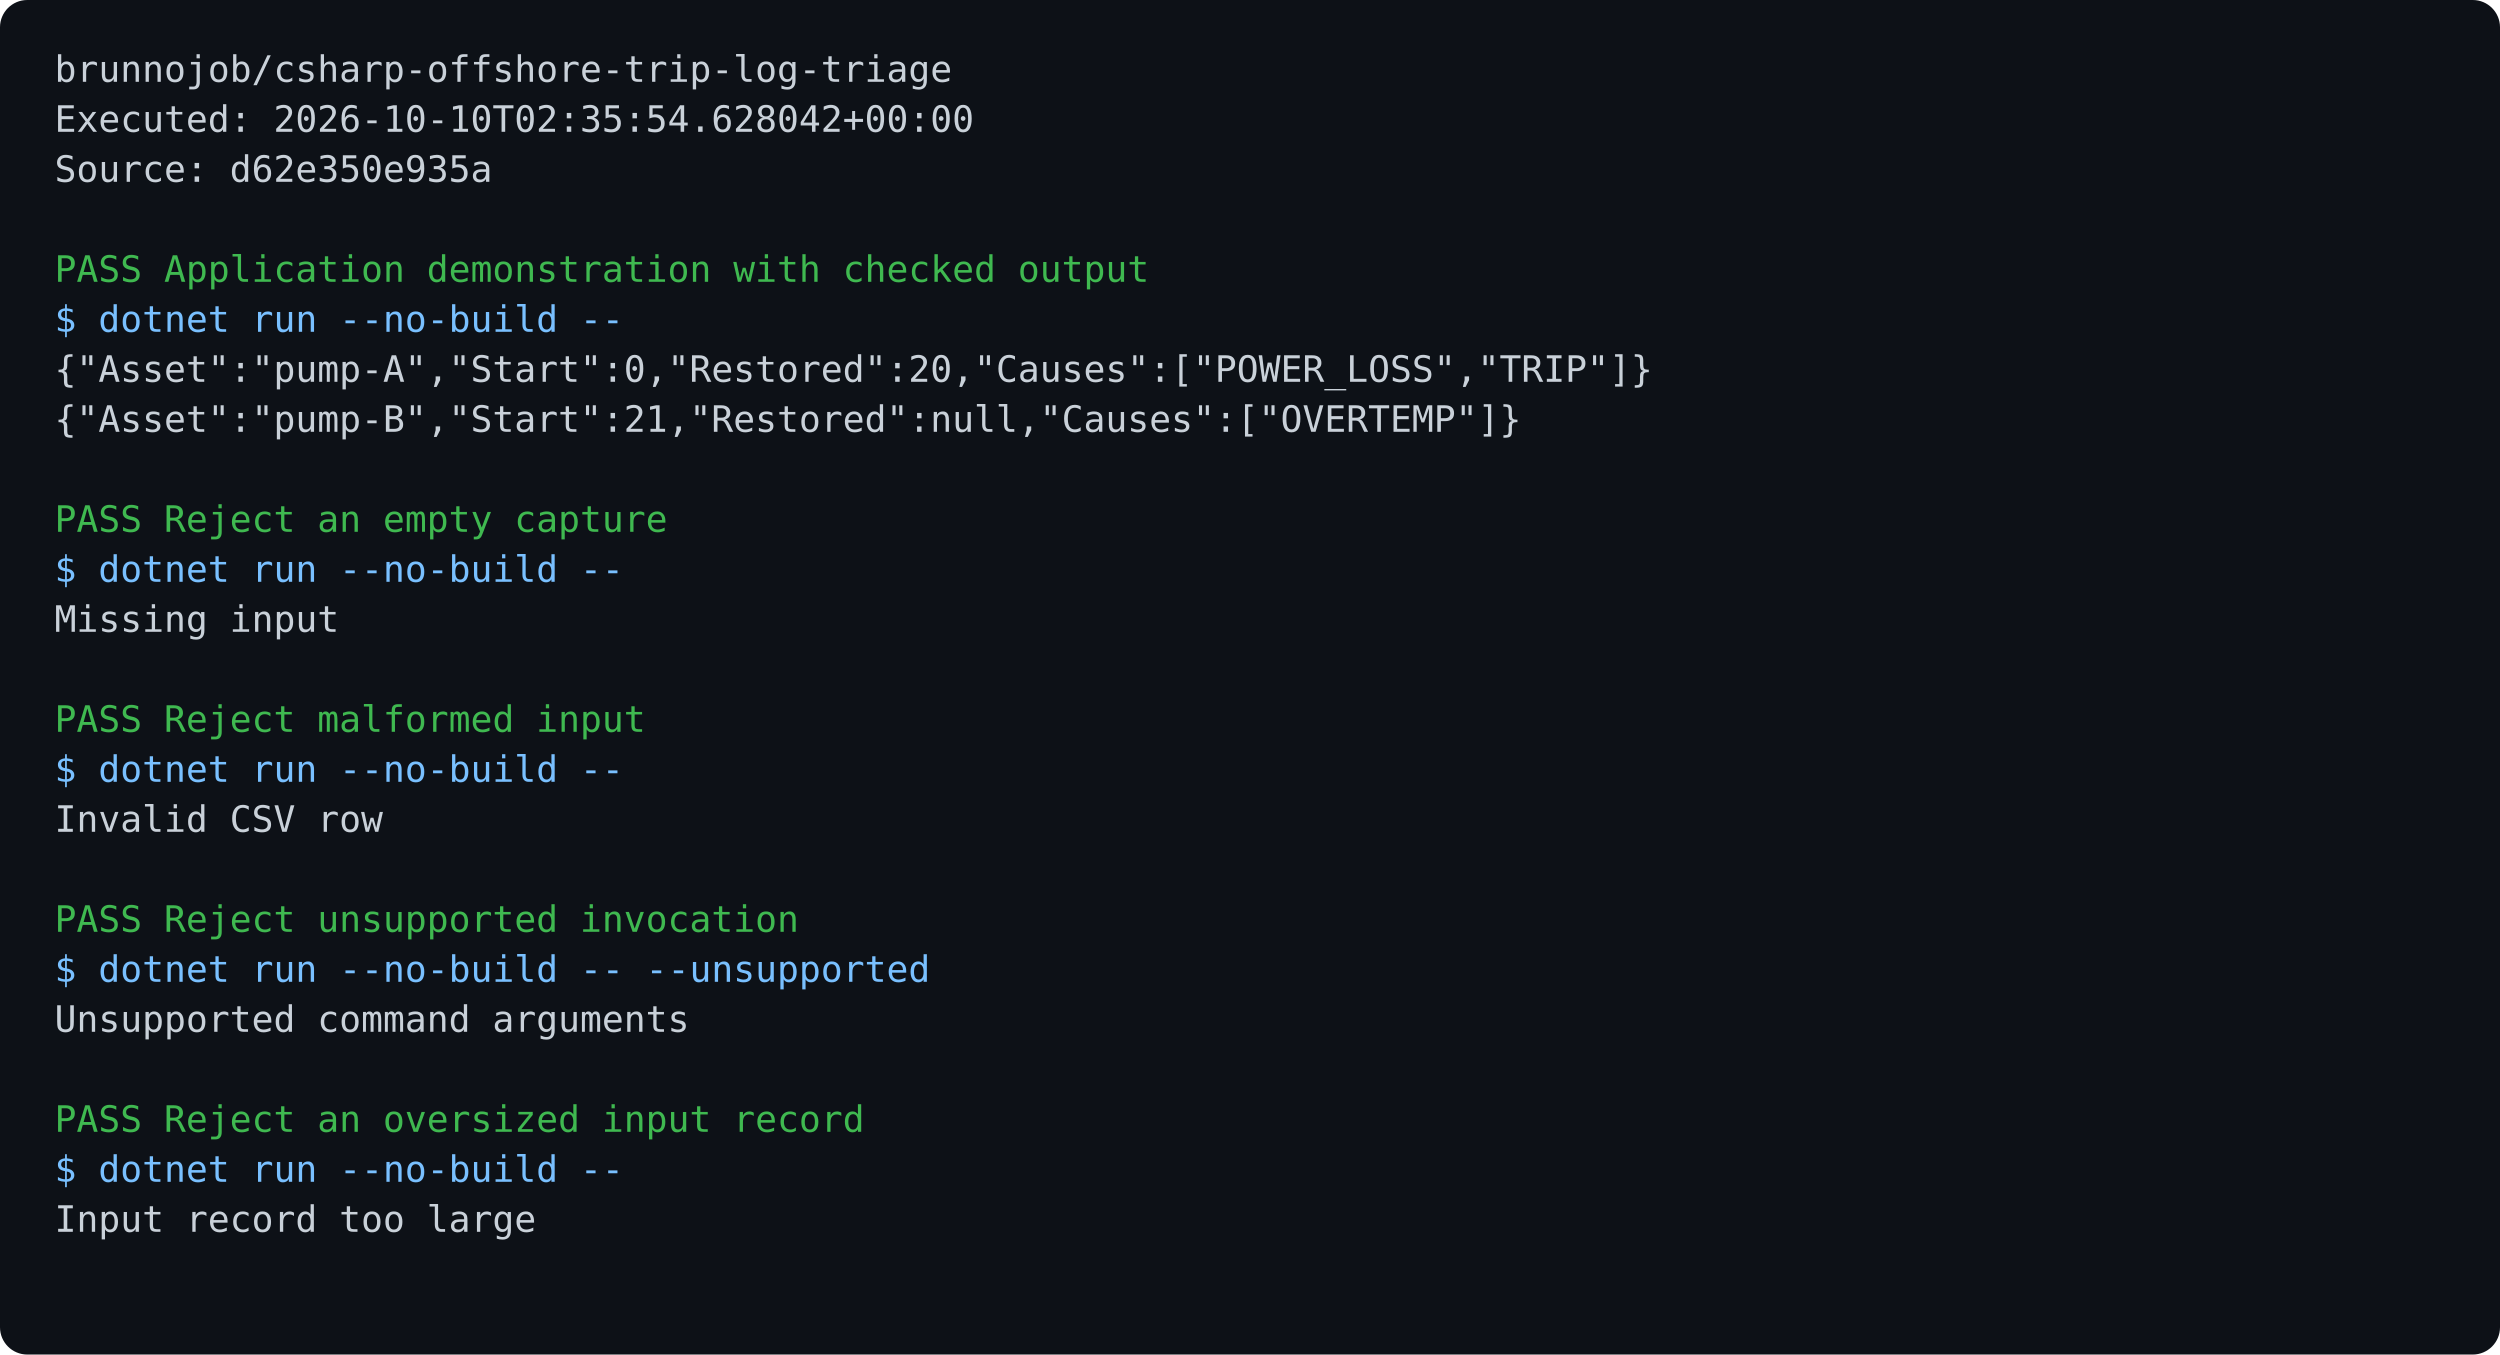
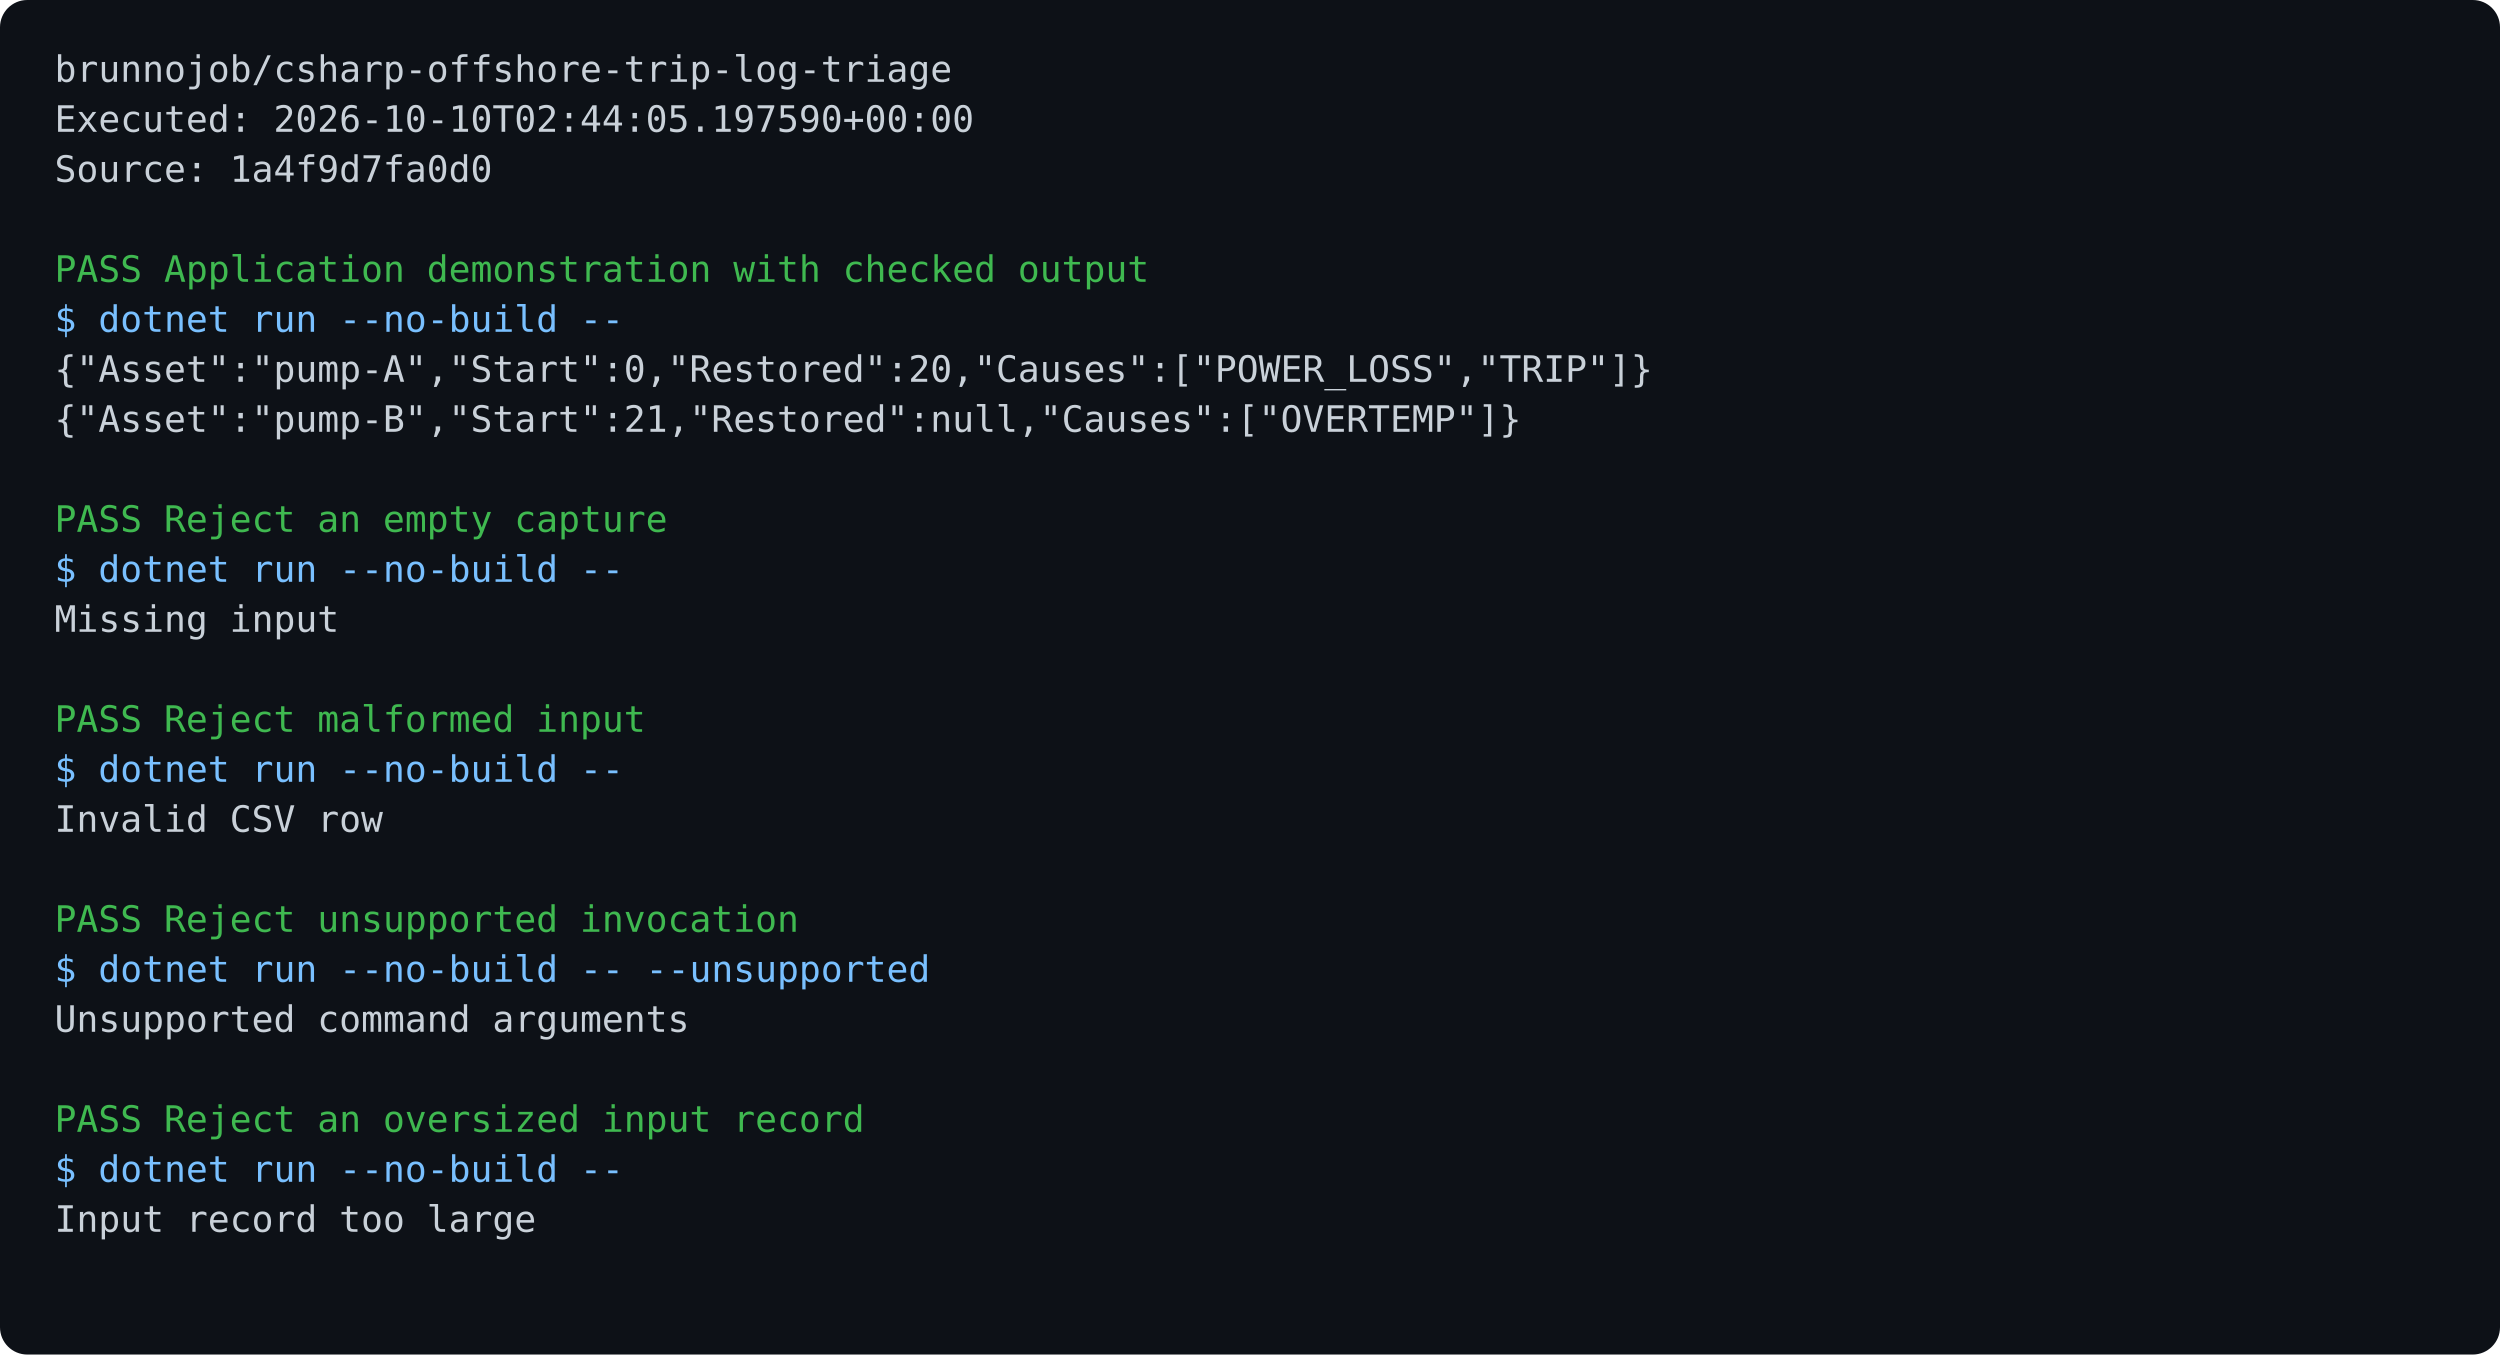
<svg xmlns="http://www.w3.org/2000/svg" width="1100" height="596" viewBox="0 0 1100 596">
  <rect width="1100" height="596" rx="12" fill="#0d1117" />
  <g font-family="monospace" font-size="16">
    <text x="24" y="36" fill="#c9d1d9">brunnojob/csharp-offshore-trip-log-triage</text>
-     <text x="24" y="58" fill="#c9d1d9">Executed: 2026-10-10T02:35:54.628042+00:00</text>
-     <text x="24" y="80" fill="#c9d1d9">Source: d62e350e935a</text>
+     <text x="24" y="58" fill="#c9d1d9">Executed: 2026-10-10T02:44:05.197590+00:00</text>
+     <text x="24" y="80" fill="#c9d1d9">Source: 1a4f9d7fa0d0</text>
    <text x="24" y="102" fill="#c9d1d9" />
    <text x="24" y="124" fill="#3fb950">PASS Application demonstration with checked output</text>
    <text x="24" y="146" fill="#79c0ff">$ dotnet run --no-build --</text>
    <text x="24" y="168" fill="#c9d1d9">{"Asset":"pump-A","Start":0,"Restored":20,"Causes":["POWER_LOSS","TRIP"]}</text>
    <text x="24" y="190" fill="#c9d1d9">{"Asset":"pump-B","Start":21,"Restored":null,"Causes":["OVERTEMP"]}</text>
    <text x="24" y="212" fill="#c9d1d9" />
    <text x="24" y="234" fill="#3fb950">PASS Reject an empty capture</text>
    <text x="24" y="256" fill="#79c0ff">$ dotnet run --no-build --</text>
    <text x="24" y="278" fill="#c9d1d9">Missing input</text>
    <text x="24" y="300" fill="#c9d1d9" />
    <text x="24" y="322" fill="#3fb950">PASS Reject malformed input</text>
    <text x="24" y="344" fill="#79c0ff">$ dotnet run --no-build --</text>
    <text x="24" y="366" fill="#c9d1d9">Invalid CSV row</text>
    <text x="24" y="388" fill="#c9d1d9" />
    <text x="24" y="410" fill="#3fb950">PASS Reject unsupported invocation</text>
    <text x="24" y="432" fill="#79c0ff">$ dotnet run --no-build -- --unsupported</text>
    <text x="24" y="454" fill="#c9d1d9">Unsupported command arguments</text>
    <text x="24" y="476" fill="#c9d1d9" />
    <text x="24" y="498" fill="#3fb950">PASS Reject an oversized input record</text>
    <text x="24" y="520" fill="#79c0ff">$ dotnet run --no-build --</text>
    <text x="24" y="542" fill="#c9d1d9">Input record too large</text>
  </g>
</svg>
